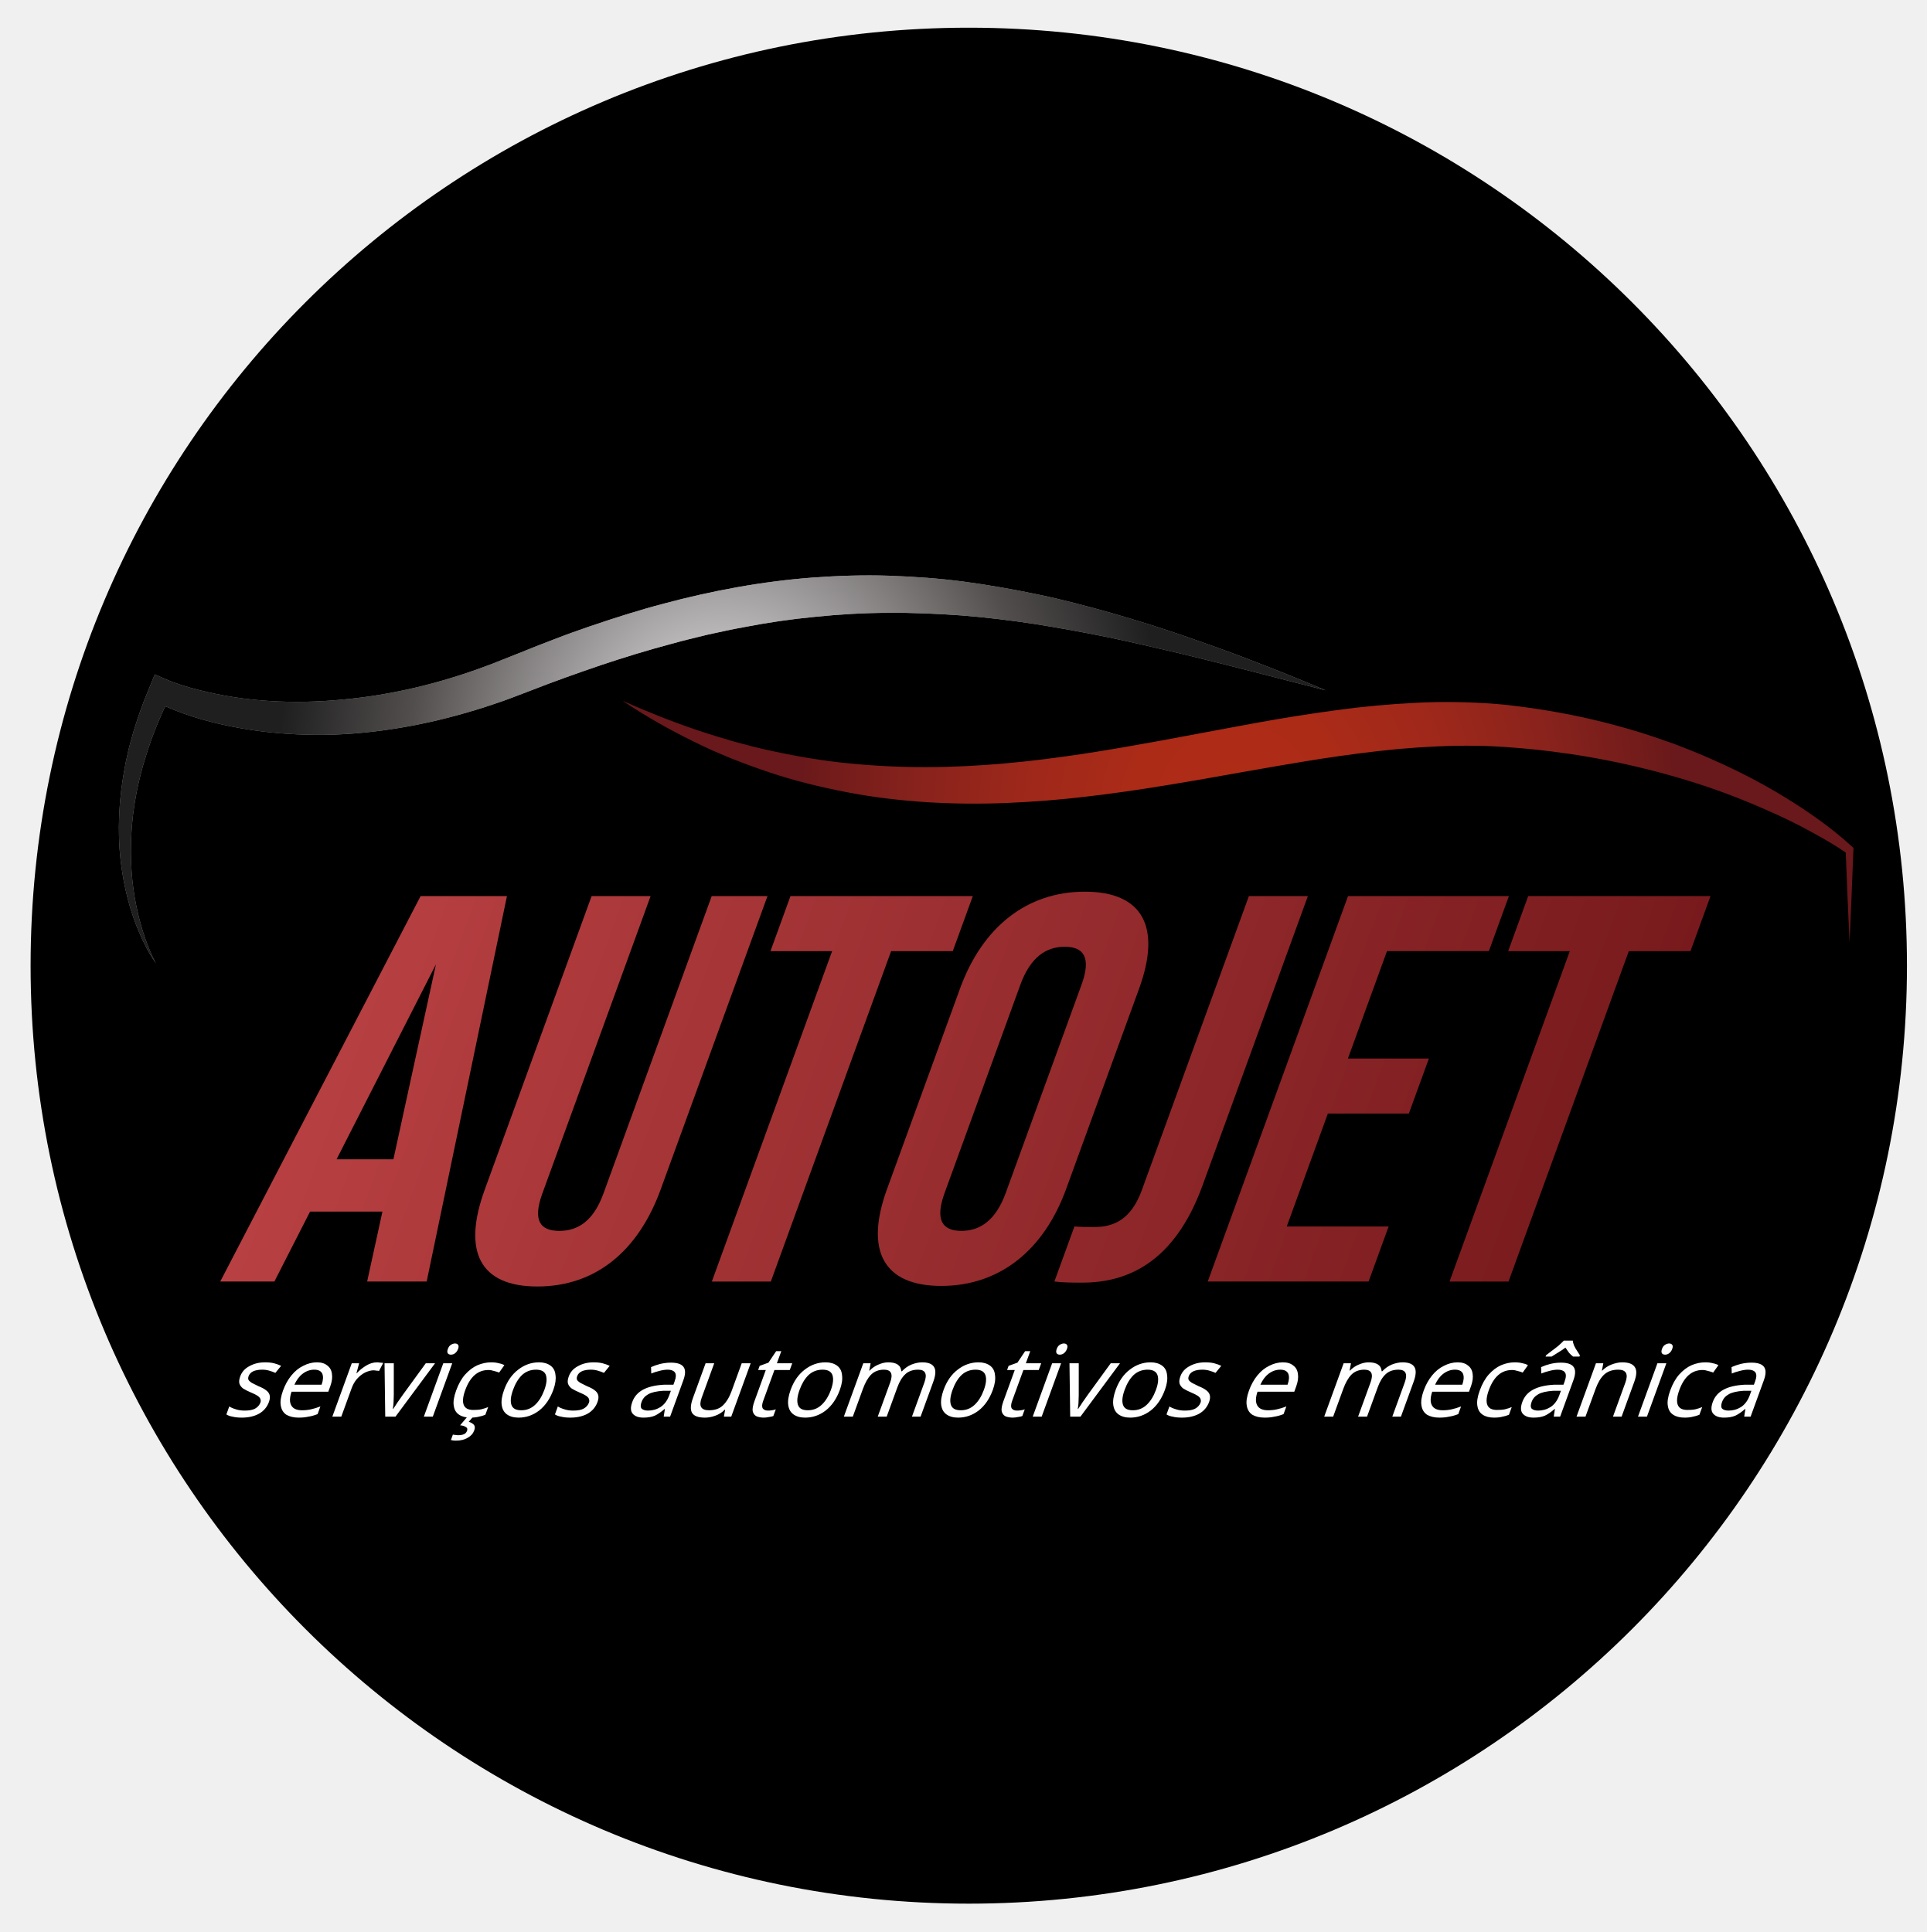
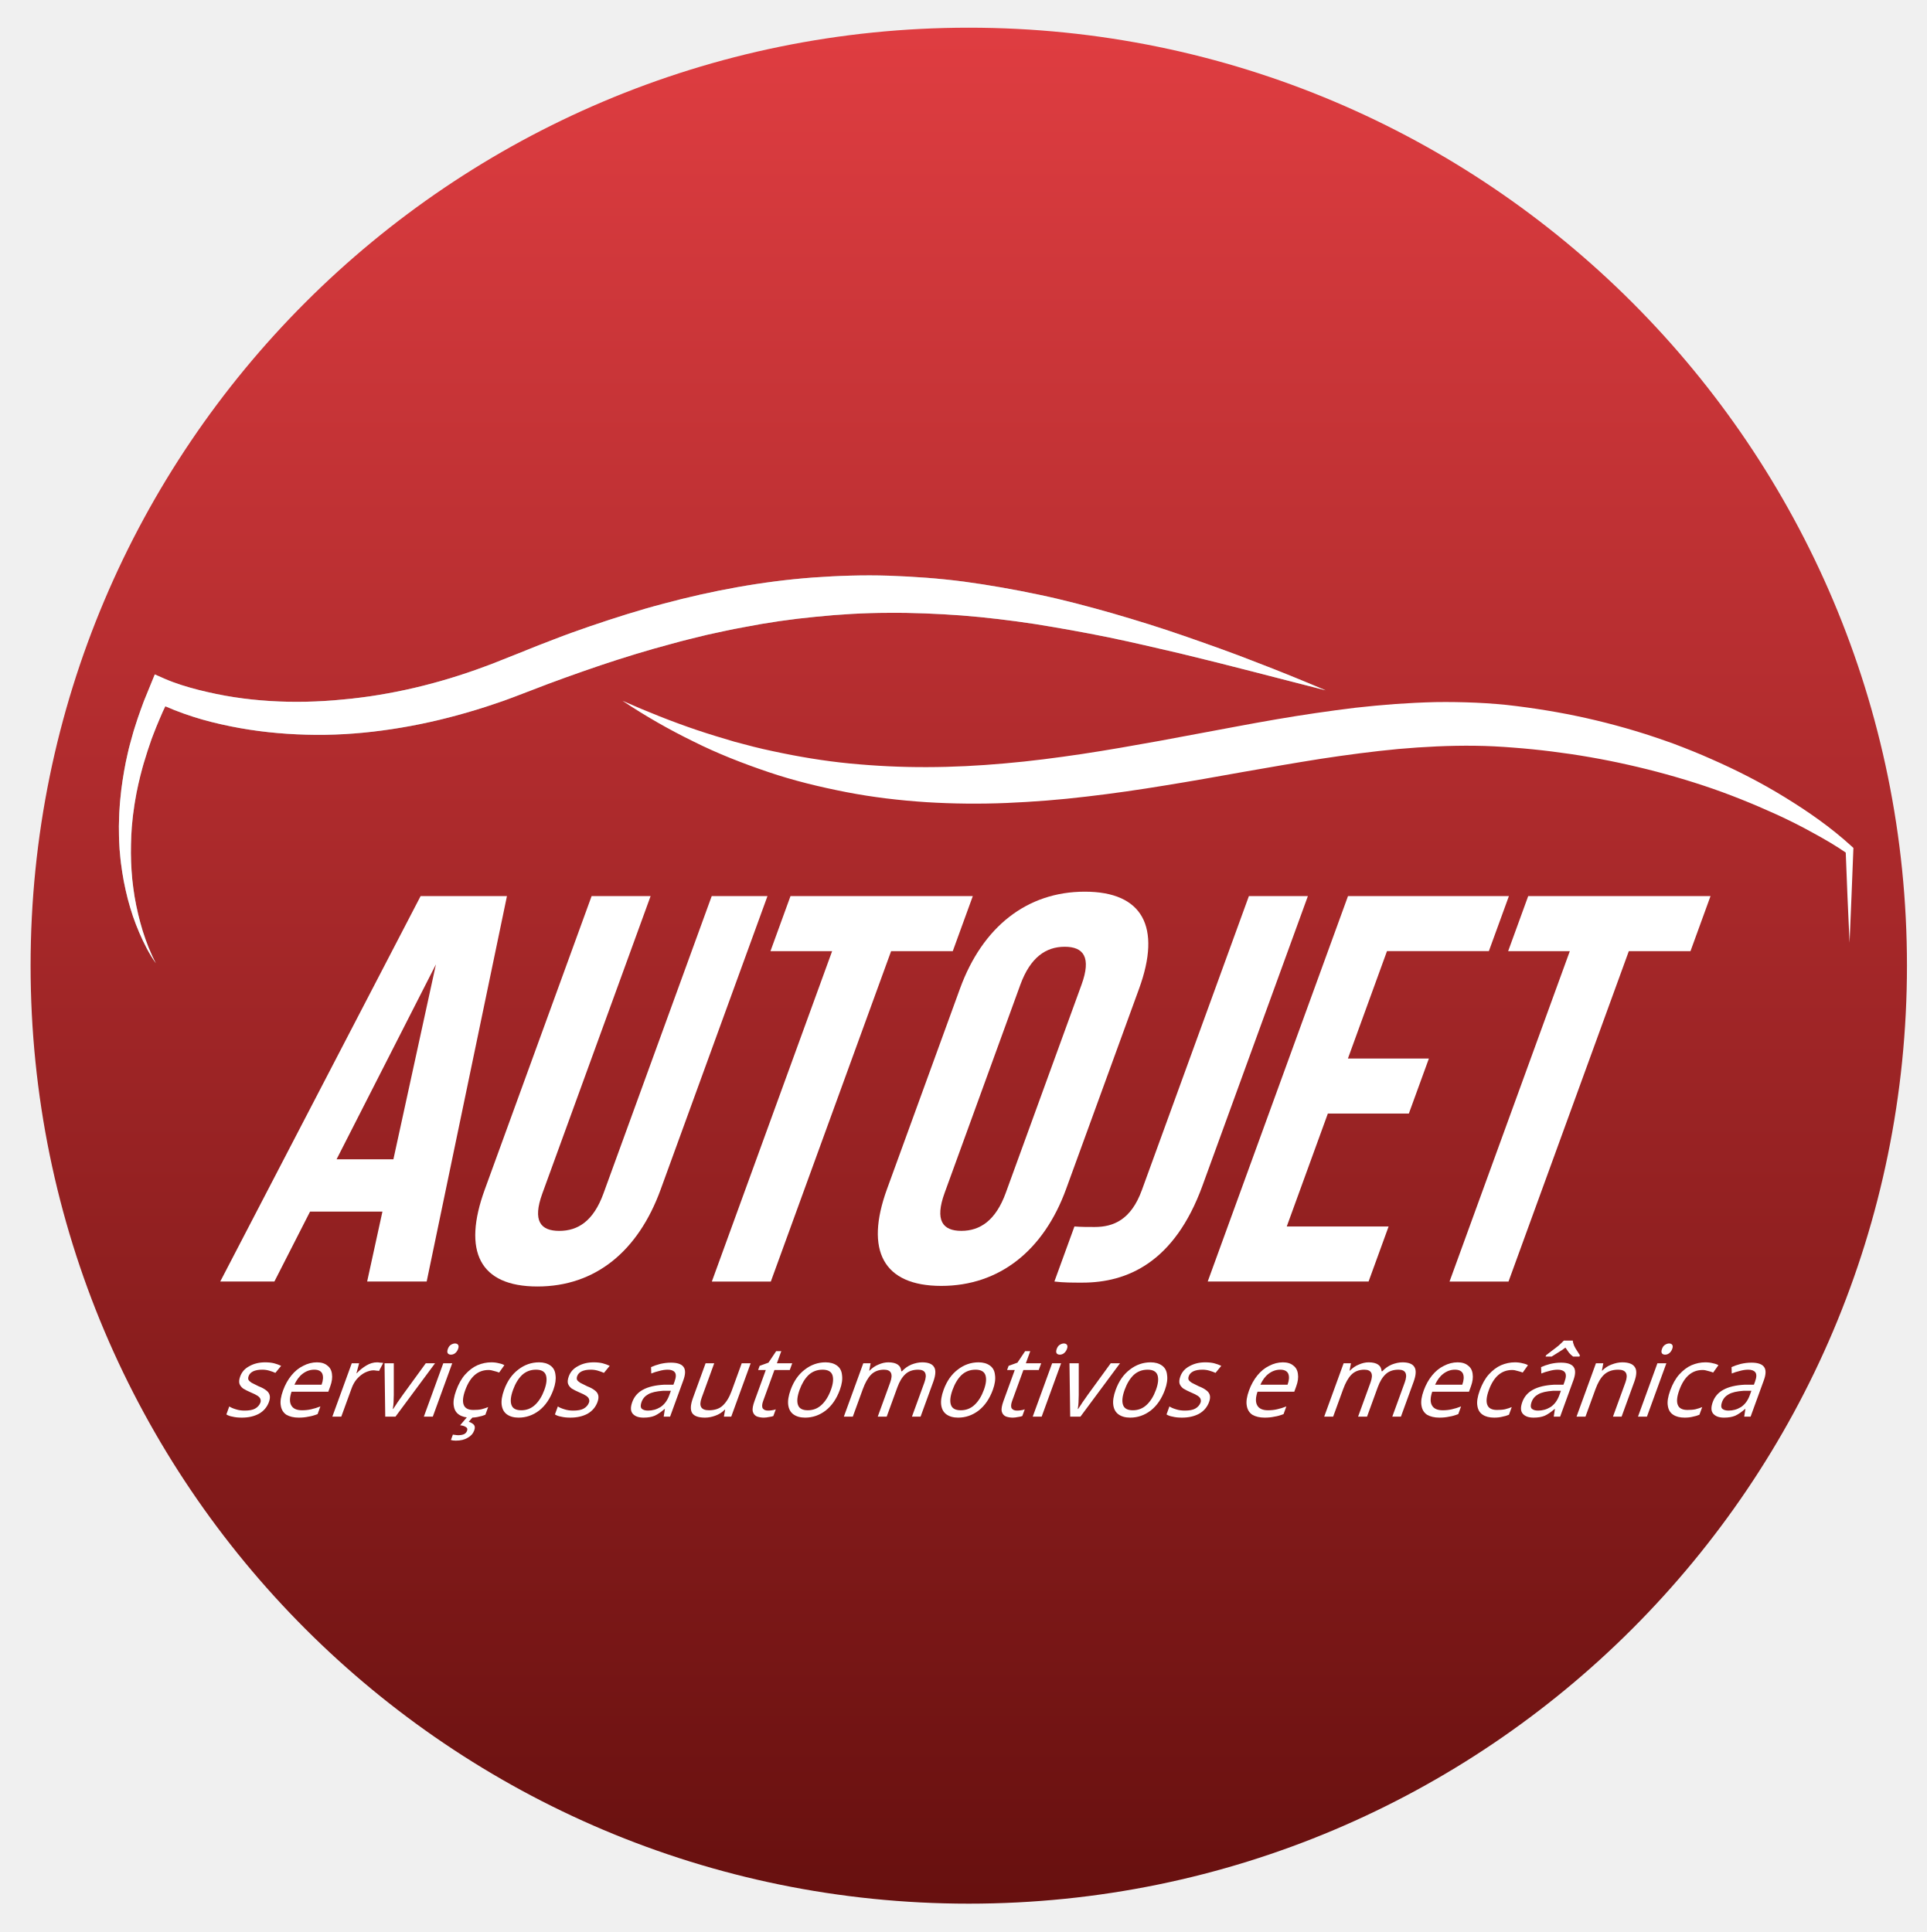
<svg xmlns="http://www.w3.org/2000/svg" version="1.1" id="Layer_1" x="0px" y="0px" width="88.5px" height="88.75px" viewBox="0 0 88.5 88.75" enable-background="new 0 0 88.5 88.75" xml:space="preserve">
-   <circle cx="44.493" cy="44.36" r="43.088" />
+   <linearGradient id="SVGID_1_" gradientUnits="userSpaceOnUse" x1="44.493" y1="1.272" x2="44.493" y2="87.449">
+     <stop offset="0" style="stop-color:#DF3D41" />
+     <stop offset="1" style="stop-color:#67100F" />
+   </linearGradient>
+   <circle fill="url(#SVGID_1_)" cx="44.493" cy="44.36" r="43.088" />
  <g>
-     <radialGradient id="SVGID_1_" cx="36.219" cy="-57.466" r="97.784" gradientTransform="matrix(0.2074 0 0 0.2366 49.3481 51.3409)" gradientUnits="userSpaceOnUse">
-       <stop offset="0" style="stop-color:#AF2C16" />
-       <stop offset="0.234" style="stop-color:#AC2B17" />
-       <stop offset="0.47" style="stop-color:#9F281A" />
-       <stop offset="0.707" style="stop-color:#8A231C" />
-       <stop offset="0.943" style="stop-color:#701B1B" />
-       <stop offset="1" style="stop-color:#69181B" />
-     </radialGradient>
-     <path fill="url(#SVGID_1_)" d="M84.945,43.304l-0.095-2.129l-0.085-2.129l0.073,0.164c-0.5-0.35-1.04-0.662-1.577-0.954   c-0.537-0.299-1.085-0.572-1.638-0.828c-1.108-0.503-2.23-0.959-3.374-1.337c-1.142-0.378-2.297-0.696-3.46-0.957   c-1.163-0.263-2.336-0.466-3.513-0.613c-0.587-0.074-1.177-0.133-1.768-0.178c-0.272-0.023-0.602-0.043-0.885-0.058   c-0.287-0.015-0.577-0.023-0.872-0.027c-1.174-0.015-2.353,0.045-3.532,0.149c-1.18,0.112-2.362,0.268-3.546,0.449   c-1.184,0.187-2.37,0.393-3.561,0.602c-1.19,0.214-2.386,0.427-3.589,0.621c-1.201,0.198-2.41,0.374-3.625,0.514   c-1.215,0.146-2.438,0.241-3.664,0.293c-1.227,0.05-2.458,0.039-3.686-0.037c-1.228-0.081-2.454-0.224-3.666-0.459   c-1.211-0.236-2.415-0.525-3.59-0.924c-1.174-0.397-2.333-0.849-3.449-1.408c-1.12-0.548-2.208-1.169-3.253-1.868   c1.129,0.501,2.267,0.956,3.419,1.346c0.576,0.193,1.155,0.369,1.734,0.538c0.582,0.158,1.165,0.311,1.751,0.432   c1.172,0.253,2.351,0.451,3.535,0.566c1.184,0.114,2.37,0.172,3.556,0.167c1.187-0.002,2.373-0.064,3.558-0.17   c1.187-0.102,2.369-0.257,3.554-0.433c1.183-0.178,2.368-0.388,3.554-0.602l3.57-0.666c1.193-0.223,2.396-0.435,3.605-0.611   c0.606-0.089,1.214-0.171,1.823-0.245c0.61-0.069,1.223-0.125,1.838-0.172c0.613-0.043,1.23-0.073,1.85-0.088   c0.617-0.01,1.238,0.001,1.859,0.028c0.308,0.014,0.621,0.033,0.937,0.06c0.319,0.027,0.593,0.052,0.921,0.096   c0.614,0.077,1.225,0.169,1.834,0.277c1.217,0.217,2.424,0.506,3.614,0.863c0.596,0.178,1.185,0.38,1.771,0.59   c0.583,0.222,1.163,0.451,1.736,0.708c1.146,0.503,2.269,1.074,3.348,1.738c1.08,0.663,2.125,1.385,3.091,2.269l0.077,0.07   l-0.004,0.095l-0.084,2.129L84.945,43.304z" />
+     <path fill="#FFFFFF" d="M84.945,43.304l-0.096-2.129l-0.084-2.129l0.072,0.164c-0.5-0.35-1.04-0.662-1.577-0.954   c-0.536-0.299-1.085-0.572-1.638-0.828c-1.107-0.503-2.23-0.959-3.374-1.337c-1.142-0.378-2.297-0.696-3.46-0.957   c-1.163-0.263-2.336-0.466-3.514-0.613c-0.586-0.074-1.176-0.133-1.768-0.178c-0.271-0.023-0.602-0.043-0.885-0.058   c-0.287-0.015-0.577-0.023-0.872-0.027c-1.174-0.015-2.353,0.045-3.532,0.149c-1.18,0.112-2.361,0.268-3.546,0.449   c-1.185,0.187-2.37,0.393-3.562,0.602c-1.189,0.214-2.385,0.427-3.588,0.621c-1.201,0.198-2.41,0.374-3.625,0.514   c-1.215,0.146-2.438,0.241-3.664,0.293c-1.228,0.05-2.458,0.039-3.687-0.037c-1.228-0.081-2.454-0.224-3.666-0.459   c-1.211-0.236-2.415-0.525-3.59-0.924c-1.174-0.397-2.333-0.849-3.449-1.408c-1.12-0.548-2.208-1.169-3.253-1.868   c1.129,0.501,2.267,0.956,3.419,1.346c0.576,0.193,1.155,0.369,1.734,0.538c0.582,0.158,1.165,0.311,1.751,0.432   c1.172,0.253,2.351,0.451,3.535,0.566c1.184,0.114,2.37,0.172,3.556,0.167c1.187-0.002,2.373-0.064,3.558-0.17   c1.188-0.102,2.369-0.257,3.555-0.433c1.183-0.178,2.367-0.388,3.554-0.602l3.569-0.666c1.193-0.223,2.396-0.435,3.605-0.611   c0.606-0.089,1.215-0.171,1.823-0.245c0.61-0.069,1.224-0.125,1.838-0.172c0.613-0.043,1.229-0.073,1.851-0.088   c0.617-0.01,1.237,0.001,1.858,0.028c0.308,0.014,0.621,0.033,0.937,0.06c0.319,0.027,0.594,0.052,0.922,0.096   c0.613,0.077,1.225,0.169,1.834,0.277c1.217,0.217,2.424,0.506,3.613,0.863c0.596,0.178,1.186,0.38,1.771,0.59   c0.583,0.222,1.163,0.451,1.736,0.708c1.146,0.503,2.269,1.074,3.348,1.738c1.08,0.663,2.125,1.385,3.091,2.269l0.077,0.07   l-0.004,0.095l-0.084,2.129L84.945,43.304z" />
    <g>
-       <path fill="#9E989B" d="M7.16,44.25c-0.306-0.427-0.549-0.91-0.764-1.407c-0.107-0.249-0.205-0.504-0.294-0.763    c-0.088-0.26-0.165-0.524-0.236-0.792c-0.068-0.268-0.129-0.539-0.182-0.813c-0.05-0.274-0.095-0.55-0.129-0.828    c-0.02-0.139-0.03-0.279-0.043-0.419c-0.016-0.141-0.026-0.28-0.031-0.421c-0.018-0.281-0.018-0.563-0.021-0.846    c0.009-0.28,0.01-0.563,0.033-0.845c0.015-0.282,0.048-0.563,0.078-0.844c0.039-0.278,0.075-0.56,0.126-0.836    c0.05-0.277,0.102-0.555,0.168-0.827c0.06-0.275,0.136-0.544,0.212-0.813c0.07-0.272,0.166-0.533,0.248-0.8    c0.088-0.266,0.188-0.523,0.282-0.786l0.314-0.769l0.188-0.461l0.467,0.206c0.222,0.098,0.497,0.197,0.755,0.281    c0.263,0.083,0.529,0.161,0.799,0.228c0.538,0.134,1.081,0.249,1.629,0.332c1.097,0.168,2.207,0.232,3.315,0.208    c0.554-0.013,1.108-0.044,1.66-0.101c0.276-0.025,0.552-0.052,0.828-0.09c0.275-0.031,0.55-0.075,0.825-0.12    c1.099-0.179,2.188-0.435,3.262-0.76c0.537-0.164,1.071-0.34,1.599-0.539c0.266-0.093,0.528-0.198,0.791-0.305l0.802-0.318    c0.536-0.217,1.072-0.435,1.625-0.641c0.549-0.214,1.1-0.408,1.651-0.599c1.106-0.375,2.219-0.732,3.347-1.028    c1.126-0.302,2.264-0.56,3.411-0.763c1.146-0.204,2.302-0.354,3.461-0.441c1.16-0.083,2.323-0.122,3.483-0.084    c1.16,0.041,2.318,0.122,3.467,0.274c1.149,0.156,2.29,0.358,3.424,0.597c1.132,0.236,2.253,0.536,3.366,0.852    c1.111,0.323,2.217,0.664,3.311,1.045c1.095,0.382,2.187,0.766,3.268,1.191c1.082,0.414,2.157,0.852,3.228,1.306    c-2.229-0.565-4.449-1.158-6.675-1.692c-1.113-0.259-2.225-0.521-3.34-0.751c-1.115-0.226-2.232-0.425-3.348-0.604    c-1.119-0.17-2.238-0.304-3.357-0.392c-1.121-0.081-2.239-0.13-3.358-0.12c-1.118,0.002-2.234,0.067-3.346,0.181    c-1.113,0.106-2.222,0.267-3.324,0.483c-0.552,0.098-1.101,0.225-1.651,0.342c-0.547,0.136-1.097,0.262-1.641,0.417    c-1.092,0.289-2.177,0.623-3.256,0.984c-1.084,0.369-2.138,0.743-3.225,1.168l-0.815,0.311c-0.276,0.104-0.554,0.206-0.835,0.296    c-0.559,0.192-1.124,0.361-1.691,0.517c-1.135,0.311-2.287,0.548-3.448,0.703c-1.161,0.157-2.332,0.229-3.503,0.195    c-1.17-0.031-2.339-0.152-3.495-0.387c-0.577-0.118-1.152-0.257-1.719-0.441c-0.284-0.09-0.565-0.192-0.846-0.302    c-0.286-0.114-0.549-0.225-0.852-0.383l0.655-0.255l-0.335,0.701c-0.101,0.239-0.209,0.476-0.305,0.718    c-0.091,0.244-0.196,0.483-0.275,0.733c-0.085,0.247-0.17,0.495-0.242,0.748c-0.082,0.249-0.146,0.504-0.213,0.76    c-0.066,0.255-0.119,0.514-0.173,0.772c-0.046,0.261-0.097,0.521-0.128,0.786c-0.042,0.262-0.062,0.527-0.089,0.793    c-0.016,0.266-0.035,0.532-0.037,0.8c-0.008,0.268-0.004,0.535,0.005,0.804c0.009,0.268,0.029,0.535,0.054,0.803    c0.028,0.268,0.064,0.533,0.107,0.799c0.091,0.529,0.215,1.054,0.372,1.567C6.717,43.278,6.908,43.781,7.16,44.25z" />
-       <radialGradient id="SVGID_2_" cx="-77.985" cy="-67.633" r="98.149" gradientTransform="matrix(0.2074 0 0 0.2366 49.3481 51.3409)" gradientUnits="userSpaceOnUse">
-         <stop offset="0" style="stop-color:#FFFFFF" />
-         <stop offset="0.218" style="stop-color:#C5C2C4" />
-         <stop offset="0.707" style="stop-color:#524E4D" />
-         <stop offset="1" style="stop-color:#1F1F20" />
-       </radialGradient>
-       <path fill="url(#SVGID_2_)" d="M7.16,44.25c-0.306-0.427-0.549-0.91-0.764-1.407c-0.107-0.249-0.205-0.504-0.294-0.763    c-0.088-0.26-0.165-0.524-0.236-0.792c-0.068-0.268-0.129-0.539-0.182-0.813c-0.05-0.274-0.095-0.55-0.129-0.828    c-0.02-0.139-0.03-0.279-0.043-0.419c-0.016-0.141-0.026-0.28-0.031-0.421c-0.018-0.281-0.018-0.563-0.021-0.846    c0.009-0.28,0.01-0.563,0.033-0.845c0.015-0.282,0.048-0.563,0.078-0.844c0.039-0.278,0.075-0.56,0.126-0.836    c0.05-0.277,0.102-0.555,0.168-0.827c0.06-0.275,0.136-0.544,0.212-0.813c0.07-0.272,0.166-0.533,0.248-0.8    c0.088-0.266,0.188-0.523,0.282-0.786l0.314-0.769l0.188-0.461l0.467,0.206c0.222,0.098,0.497,0.197,0.755,0.281    c0.263,0.083,0.529,0.161,0.799,0.228c0.538,0.134,1.081,0.249,1.629,0.332c1.097,0.168,2.207,0.232,3.315,0.208    c0.554-0.013,1.108-0.044,1.66-0.101c0.276-0.025,0.552-0.052,0.828-0.09c0.275-0.031,0.55-0.075,0.825-0.12    c1.099-0.179,2.188-0.435,3.262-0.76c0.537-0.164,1.071-0.34,1.599-0.539c0.266-0.093,0.528-0.198,0.791-0.305l0.802-0.318    c0.536-0.217,1.072-0.435,1.625-0.641c0.549-0.214,1.1-0.408,1.651-0.599c1.106-0.375,2.219-0.732,3.347-1.028    c1.126-0.302,2.264-0.56,3.411-0.763c1.146-0.204,2.302-0.354,3.461-0.441c1.16-0.083,2.323-0.122,3.483-0.084    c1.16,0.041,2.318,0.122,3.467,0.274c1.149,0.156,2.29,0.358,3.424,0.597c1.132,0.236,2.253,0.536,3.366,0.852    c1.111,0.323,2.217,0.664,3.311,1.045c1.095,0.382,2.187,0.766,3.268,1.191c1.082,0.414,2.157,0.852,3.228,1.306    c-2.229-0.565-4.449-1.158-6.675-1.692c-1.113-0.259-2.225-0.521-3.34-0.751c-1.115-0.226-2.232-0.425-3.348-0.604    c-1.119-0.17-2.238-0.304-3.357-0.392c-1.121-0.081-2.239-0.13-3.358-0.12c-1.118,0.002-2.234,0.067-3.346,0.181    c-1.113,0.106-2.222,0.267-3.324,0.483c-0.552,0.098-1.101,0.225-1.651,0.342c-0.547,0.136-1.097,0.262-1.641,0.417    c-1.092,0.289-2.177,0.623-3.256,0.984c-1.084,0.369-2.138,0.743-3.225,1.168l-0.815,0.311c-0.276,0.104-0.554,0.206-0.835,0.296    c-0.559,0.192-1.124,0.361-1.691,0.517c-1.135,0.311-2.287,0.548-3.448,0.703c-1.161,0.157-2.332,0.229-3.503,0.195    c-1.17-0.031-2.339-0.152-3.495-0.387c-0.577-0.118-1.152-0.257-1.719-0.441c-0.284-0.09-0.565-0.192-0.846-0.302    c-0.286-0.114-0.549-0.225-0.852-0.383l0.655-0.255l-0.335,0.701c-0.101,0.239-0.209,0.476-0.305,0.718    c-0.091,0.244-0.196,0.483-0.275,0.733c-0.085,0.247-0.17,0.495-0.242,0.748c-0.082,0.249-0.146,0.504-0.213,0.76    c-0.066,0.255-0.119,0.514-0.173,0.772c-0.046,0.261-0.097,0.521-0.128,0.786c-0.042,0.262-0.062,0.527-0.089,0.793    c-0.016,0.266-0.035,0.532-0.037,0.8c-0.008,0.268-0.004,0.535,0.005,0.804c0.009,0.268,0.029,0.535,0.054,0.803    c0.028,0.268,0.064,0.533,0.107,0.799c0.091,0.529,0.215,1.054,0.372,1.567C6.717,43.278,6.908,43.781,7.16,44.25z" />
+       <path fill="#9E989B" d="M7.16,44.25c-0.306-0.427-0.549-0.91-0.764-1.407c-0.107-0.249-0.205-0.504-0.294-0.763    c-0.088-0.26-0.165-0.524-0.236-0.792c-0.068-0.268-0.129-0.539-0.182-0.813c-0.05-0.274-0.095-0.55-0.129-0.828    c-0.02-0.139-0.03-0.279-0.043-0.419c-0.016-0.141-0.026-0.28-0.031-0.421c-0.018-0.281-0.018-0.563-0.021-0.846    c0.009-0.28,0.01-0.563,0.033-0.845c0.015-0.282,0.048-0.563,0.078-0.844c0.039-0.278,0.075-0.56,0.126-0.836    c0.05-0.277,0.102-0.555,0.168-0.827c0.06-0.275,0.136-0.544,0.212-0.813c0.07-0.272,0.166-0.533,0.248-0.8    c0.088-0.266,0.188-0.523,0.282-0.786l0.314-0.769l0.188-0.461l0.467,0.206c0.222,0.098,0.497,0.197,0.755,0.281    c0.263,0.083,0.529,0.161,0.799,0.228c0.538,0.134,1.081,0.249,1.629,0.332c1.097,0.168,2.207,0.232,3.315,0.208    c0.554-0.013,1.108-0.044,1.66-0.101c0.276-0.025,0.552-0.052,0.828-0.09c0.275-0.031,0.55-0.075,0.825-0.12    c1.099-0.179,2.188-0.435,3.262-0.76c0.537-0.164,1.071-0.34,1.599-0.539c0.266-0.093,0.528-0.198,0.791-0.305l0.802-0.318    c0.536-0.217,1.072-0.435,1.625-0.641c0.549-0.214,1.1-0.408,1.651-0.599c1.106-0.375,2.219-0.732,3.347-1.028    c1.126-0.302,2.264-0.56,3.411-0.763c1.146-0.204,2.302-0.354,3.461-0.441c1.16-0.083,2.323-0.122,3.483-0.084    c1.16,0.041,2.318,0.122,3.467,0.274c1.149,0.156,2.29,0.358,3.424,0.597c1.132,0.236,2.253,0.536,3.366,0.852    c1.111,0.323,2.217,0.664,3.311,1.045c1.096,0.382,2.188,0.766,3.268,1.191c1.082,0.414,2.158,0.852,3.229,1.306    c-2.229-0.565-4.449-1.158-6.675-1.692c-1.112-0.259-2.226-0.521-3.34-0.751c-1.115-0.226-2.231-0.425-3.349-0.604    c-1.119-0.17-2.237-0.304-3.356-0.392c-1.121-0.081-2.239-0.13-3.358-0.12c-1.118,0.002-2.234,0.067-3.346,0.181    c-1.113,0.106-2.222,0.267-3.324,0.483c-0.552,0.098-1.101,0.225-1.651,0.342c-0.547,0.136-1.097,0.262-1.641,0.417    c-1.092,0.289-2.177,0.623-3.256,0.984c-1.084,0.369-2.138,0.743-3.225,1.168l-0.815,0.311c-0.276,0.104-0.554,0.206-0.835,0.296    c-0.559,0.192-1.124,0.361-1.691,0.517c-1.135,0.311-2.287,0.548-3.448,0.703c-1.161,0.157-2.332,0.229-3.503,0.195    c-1.17-0.031-2.339-0.152-3.495-0.387c-0.577-0.118-1.152-0.257-1.719-0.441c-0.284-0.09-0.565-0.192-0.846-0.302    c-0.286-0.114-0.549-0.225-0.852-0.383l0.655-0.255l-0.335,0.701c-0.101,0.239-0.209,0.476-0.305,0.718    c-0.091,0.244-0.196,0.483-0.275,0.733c-0.085,0.247-0.17,0.495-0.242,0.748c-0.082,0.249-0.146,0.504-0.213,0.76    c-0.066,0.255-0.119,0.514-0.173,0.772c-0.046,0.261-0.097,0.521-0.128,0.786C6.1,37.461,6.08,37.726,6.053,37.992    c-0.016,0.266-0.035,0.532-0.037,0.8c-0.008,0.268-0.004,0.535,0.005,0.804c0.009,0.268,0.029,0.535,0.054,0.803    c0.028,0.268,0.064,0.533,0.107,0.799c0.091,0.529,0.215,1.054,0.372,1.567C6.717,43.278,6.908,43.781,7.16,44.25z" />
+       <path fill="#FFFFFF" d="M7.16,44.25c-0.306-0.427-0.549-0.91-0.764-1.407c-0.107-0.249-0.205-0.504-0.294-0.763    c-0.088-0.26-0.165-0.524-0.236-0.792c-0.068-0.268-0.129-0.539-0.182-0.813c-0.05-0.274-0.095-0.55-0.129-0.828    c-0.02-0.139-0.03-0.279-0.043-0.419c-0.016-0.141-0.026-0.28-0.031-0.421c-0.018-0.281-0.018-0.563-0.021-0.846    c0.009-0.28,0.01-0.563,0.033-0.845c0.015-0.282,0.048-0.563,0.078-0.844c0.039-0.278,0.075-0.56,0.126-0.836    c0.05-0.277,0.102-0.555,0.168-0.827c0.06-0.275,0.136-0.544,0.212-0.813c0.07-0.272,0.166-0.533,0.248-0.8    c0.088-0.266,0.188-0.523,0.282-0.786l0.314-0.769l0.188-0.461l0.467,0.206c0.222,0.098,0.497,0.197,0.755,0.281    c0.263,0.083,0.529,0.161,0.799,0.228c0.538,0.134,1.081,0.249,1.629,0.332c1.097,0.168,2.207,0.232,3.315,0.208    c0.554-0.013,1.108-0.044,1.66-0.101c0.276-0.025,0.552-0.052,0.828-0.09c0.275-0.031,0.55-0.075,0.825-0.12    c1.099-0.179,2.188-0.435,3.262-0.76c0.537-0.164,1.071-0.34,1.599-0.539c0.266-0.093,0.528-0.198,0.791-0.305l0.802-0.318    c0.536-0.217,1.072-0.435,1.625-0.641c0.549-0.214,1.1-0.408,1.651-0.599c1.106-0.375,2.219-0.732,3.347-1.028    c1.126-0.302,2.264-0.56,3.411-0.763c1.146-0.204,2.302-0.354,3.461-0.441c1.16-0.083,2.323-0.122,3.483-0.084    c1.16,0.041,2.318,0.122,3.467,0.274c1.149,0.156,2.29,0.358,3.424,0.597c1.132,0.236,2.253,0.536,3.366,0.852    c1.111,0.323,2.217,0.664,3.311,1.045c1.096,0.382,2.188,0.766,3.268,1.191c1.082,0.414,2.158,0.852,3.229,1.306    c-2.229-0.565-4.449-1.158-6.675-1.692c-1.112-0.259-2.226-0.521-3.34-0.751c-1.115-0.226-2.231-0.425-3.349-0.604    c-1.119-0.17-2.237-0.304-3.356-0.392c-1.121-0.081-2.239-0.13-3.358-0.12c-1.118,0.002-2.234,0.067-3.346,0.181    c-1.113,0.106-2.222,0.267-3.324,0.483c-0.552,0.098-1.101,0.225-1.651,0.342c-0.547,0.136-1.097,0.262-1.641,0.417    c-1.092,0.289-2.177,0.623-3.256,0.984c-1.084,0.369-2.138,0.743-3.225,1.168l-0.815,0.311c-0.276,0.104-0.554,0.206-0.835,0.296    c-0.559,0.192-1.124,0.361-1.691,0.517c-1.135,0.311-2.287,0.548-3.448,0.703c-1.161,0.157-2.332,0.229-3.503,0.195    c-1.17-0.031-2.339-0.152-3.495-0.387c-0.577-0.118-1.152-0.257-1.719-0.441c-0.284-0.09-0.565-0.192-0.846-0.302    c-0.286-0.114-0.549-0.225-0.852-0.383l0.655-0.255l-0.335,0.701c-0.101,0.239-0.209,0.476-0.305,0.718    c-0.091,0.244-0.196,0.483-0.275,0.733c-0.085,0.247-0.17,0.495-0.242,0.748c-0.082,0.249-0.146,0.504-0.213,0.76    c-0.066,0.255-0.119,0.514-0.173,0.772c-0.046,0.261-0.097,0.521-0.128,0.786C6.1,37.461,6.08,37.726,6.053,37.992    c-0.016,0.266-0.035,0.532-0.037,0.8c-0.008,0.268-0.004,0.535,0.005,0.804c0.009,0.268,0.029,0.535,0.054,0.803    c0.028,0.268,0.064,0.533,0.107,0.799c0.091,0.529,0.215,1.054,0.372,1.567C6.717,43.278,6.908,43.781,7.16,44.25z" />
    </g>
  </g>
  <g>
- </g>
-   <g>
    <g>
-       <linearGradient id="SVGID_3_" gradientUnits="userSpaceOnUse" x1="11.486" y1="50.029" x2="73.487" y2="50.029" gradientTransform="matrix(1 0 -0.364 1 20.0542 0)">
-         <stop offset="0" style="stop-color:#B84042" />
-         <stop offset="1" style="stop-color:#781A1D" />
-       </linearGradient>
-       <path fill="url(#SVGID_3_)" d="M19.596,58.869h-2.734l0.702-3.212h-3.324l-1.638,3.212h-2.487l9.203-17.706h3.965L19.596,58.869z     M15.458,53.254h2.61l1.953-8.954L15.458,53.254z" />
-       <linearGradient id="SVGID_4_" gradientUnits="userSpaceOnUse" x1="11.486" y1="50.029" x2="73.487" y2="50.029" gradientTransform="matrix(1 0 -0.364 1 20.0542 0)">
-         <stop offset="0" style="stop-color:#B84042" />
-         <stop offset="1" style="stop-color:#781A1D" />
-       </linearGradient>
-       <path fill="url(#SVGID_4_)" d="M29.88,41.164l-4.971,13.659c-0.46,1.265-0.084,1.72,0.777,1.72c0.862,0,1.57-0.455,2.03-1.72    l4.971-13.659h2.561l-4.907,13.481c-1.031,2.833-2.999,4.452-5.658,4.452c-2.66,0-3.45-1.619-2.419-4.452l4.907-13.481H29.88z" />
-       <linearGradient id="SVGID_5_" gradientUnits="userSpaceOnUse" x1="11.486" y1="50.029" x2="73.487" y2="50.029" gradientTransform="matrix(1 0 -0.364 1 20.0542 0)">
-         <stop offset="0" style="stop-color:#B84042" />
-         <stop offset="1" style="stop-color:#781A1D" />
-       </linearGradient>
-       <path fill="url(#SVGID_5_)" d="M36.305,41.164h8.373l-0.92,2.529h-2.832l-5.524,15.177h-2.709l5.524-15.177h-2.832L36.305,41.164z    " />
-       <linearGradient id="SVGID_6_" gradientUnits="userSpaceOnUse" x1="11.486" y1="50.029" x2="73.487" y2="50.029" gradientTransform="matrix(1 0 -0.364 1 20.0542 0)">
-         <stop offset="0" style="stop-color:#B84042" />
-         <stop offset="1" style="stop-color:#781A1D" />
-       </linearGradient>
-       <path fill="url(#SVGID_6_)" d="M44.09,45.413c1.031-2.833,3.074-4.452,5.733-4.452c2.66,0,3.524,1.619,2.493,4.452l-3.352,9.207    c-1.03,2.832-3.073,4.451-5.733,4.451c-2.659,0-3.522-1.619-2.492-4.451L44.09,45.413z M43.384,54.797    c-0.46,1.265-0.093,1.745,0.768,1.745c0.862,0,1.579-0.48,2.039-1.745l3.48-9.561c0.46-1.265,0.093-1.745-0.77-1.745    c-0.861,0-1.578,0.48-2.039,1.745L43.384,54.797z" />
-       <linearGradient id="SVGID_7_" gradientUnits="userSpaceOnUse" x1="11.486" y1="50.029" x2="73.487" y2="50.029" gradientTransform="matrix(1 0 -0.364 1 20.0542 0)">
-         <stop offset="0" style="stop-color:#B84042" />
-         <stop offset="1" style="stop-color:#781A1D" />
-       </linearGradient>
-       <path fill="url(#SVGID_7_)" d="M49.346,56.34c0.287,0.024,0.632,0.024,0.927,0.024c0.862,0,1.671-0.328,2.168-1.693l4.917-13.507    h2.709l-4.843,13.304c-1.289,3.541-3.467,4.452-5.511,4.452c-0.493,0-0.862,0-1.288-0.051L49.346,56.34z" />
-       <linearGradient id="SVGID_8_" gradientUnits="userSpaceOnUse" x1="11.486" y1="50.029" x2="73.487" y2="50.029" gradientTransform="matrix(1 0 -0.364 1 20.0542 0)">
-         <stop offset="0" style="stop-color:#B84042" />
-         <stop offset="1" style="stop-color:#781A1D" />
-       </linearGradient>
-       <path fill="url(#SVGID_8_)" d="M61.906,48.625h3.719l-0.921,2.529h-3.719l-1.888,5.186h4.679l-0.921,2.529h-7.387l6.443-17.706    h7.389l-0.921,2.529h-4.679L61.906,48.625z" />
-       <linearGradient id="SVGID_9_" gradientUnits="userSpaceOnUse" x1="11.486" y1="50.029" x2="73.487" y2="50.029" gradientTransform="matrix(1 0 -0.364 1 20.0542 0)">
-         <stop offset="0" style="stop-color:#B84042" />
-         <stop offset="1" style="stop-color:#781A1D" />
-       </linearGradient>
-       <path fill="url(#SVGID_9_)" d="M70.186,41.164h8.373l-0.921,2.529h-2.832l-5.524,15.177h-2.709l5.524-15.177h-2.832L70.186,41.164    z" />
+       <path fill="#FFFFFF" d="M19.596,58.869h-2.734l0.702-3.212H14.24l-1.638,3.212h-2.487l9.203-17.706h3.965L19.596,58.869z     M15.458,53.254h2.61l1.953-8.954L15.458,53.254z" />
+       <path fill="#FFFFFF" d="M29.88,41.164l-4.971,13.659c-0.46,1.265-0.084,1.72,0.777,1.72c0.862,0,1.57-0.455,2.03-1.72    l4.971-13.659h2.561l-4.907,13.48c-1.031,2.834-2.999,4.453-5.658,4.453c-2.66,0-3.45-1.619-2.419-4.453l4.907-13.48H29.88z" />
+       <path fill="#FFFFFF" d="M36.305,41.164h8.373l-0.92,2.529h-2.832L35.402,58.87h-2.709l5.524-15.177h-2.832L36.305,41.164z" />
+       <path fill="#FFFFFF" d="M44.09,45.413c1.031-2.833,3.074-4.452,5.733-4.452s3.524,1.619,2.493,4.452l-3.353,9.207    c-1.03,2.832-3.073,4.45-5.733,4.45c-2.659,0-3.522-1.618-2.492-4.45L44.09,45.413z M43.384,54.797    c-0.46,1.266-0.093,1.745,0.768,1.745c0.862,0,1.579-0.479,2.04-1.745l3.479-9.561c0.46-1.265,0.093-1.745-0.771-1.745    c-0.86,0-1.577,0.48-2.039,1.745L43.384,54.797z" />
+       <path fill="#FFFFFF" d="M49.346,56.34c0.287,0.024,0.633,0.024,0.928,0.024c0.861,0,1.67-0.328,2.168-1.693l4.916-13.507h2.709    l-4.842,13.304c-1.289,3.541-3.468,4.452-5.512,4.452c-0.492,0-0.861,0-1.288-0.051L49.346,56.34z" />
+       <path fill="#FFFFFF" d="M61.906,48.625h3.719l-0.921,2.529h-3.72l-1.887,5.186h4.678l-0.92,2.529h-7.388l6.443-17.706H69.3    l-0.921,2.529H63.7L61.906,48.625z" />
+       <path fill="#FFFFFF" d="M70.186,41.164h8.373l-0.92,2.529h-2.832L69.282,58.87h-2.709l5.524-15.177h-2.832L70.186,41.164z" />
    </g>
  </g>
  <text transform="matrix(0.9397 0 -0.342 0.9397 10.124 65.0771)" fill="#FFFFFF" font-family="'Ebrima'" font-size="4.855">serviços automotivos e mecânica</text>
</svg>
